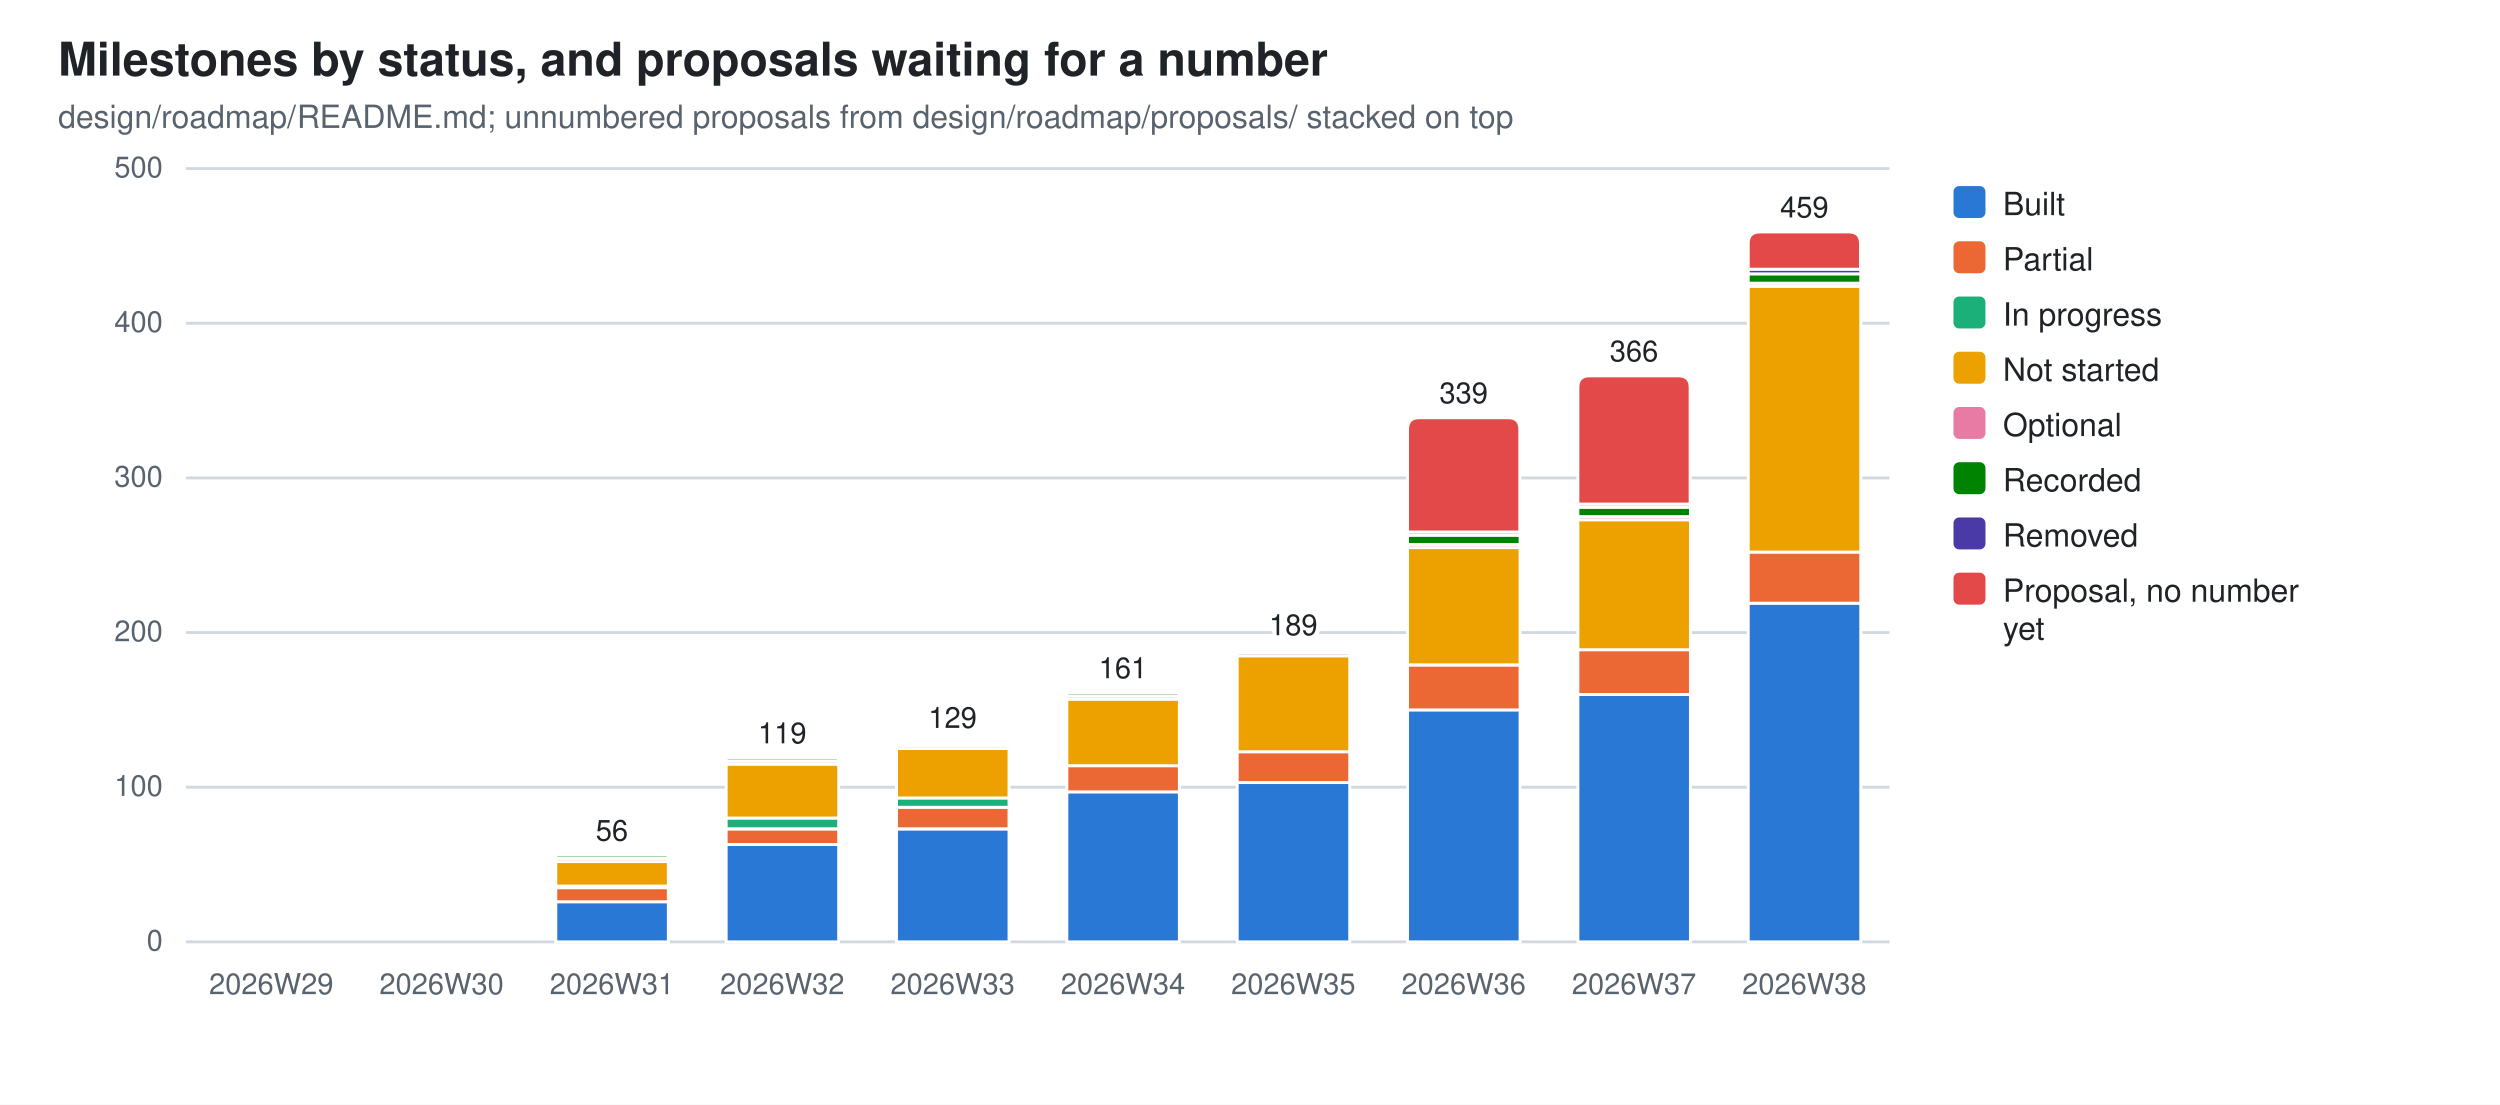
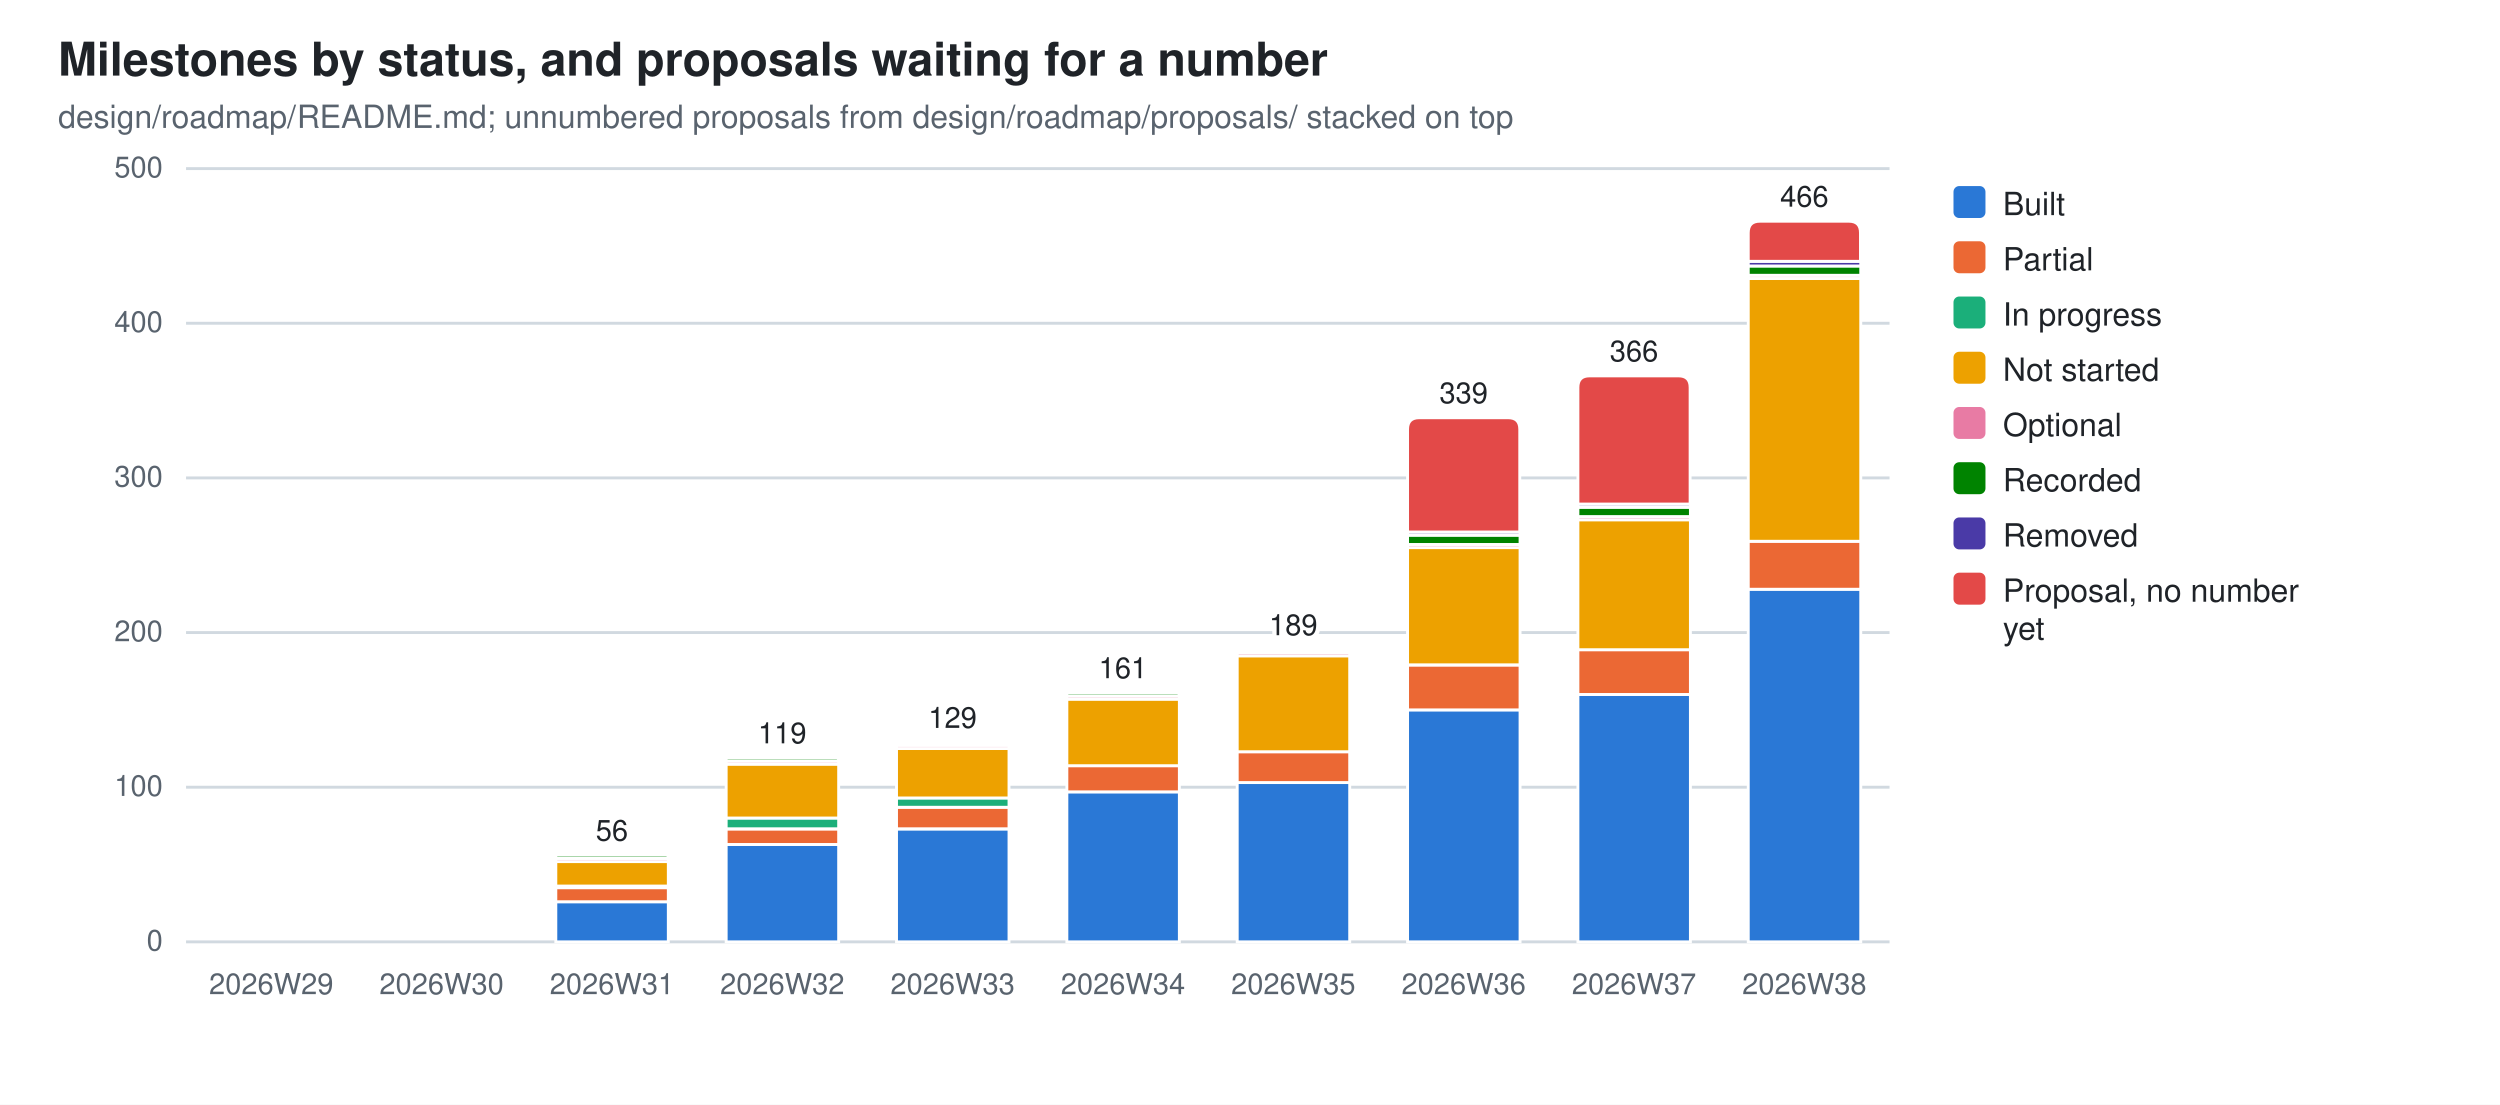
<svg xmlns="http://www.w3.org/2000/svg" width="860" height="380" viewBox="0 0 860 380" role="img" aria-label="Milestones by status, and proposals waiting for a number">
  <style>
  .bg{fill:#ffffff} .fg{fill:#1f2328} .mut{fill:#59636e} .grid{stroke:#d1d9e0}
  .seg{stroke:#ffffff;stroke-width:1}
  .val{paint-order:stroke;stroke:#ffffff;stroke-width:3px;stroke-linejoin:round}
  .s0{fill:#2a78d6}  .s1{fill:#eb6834}  .s2{fill:#1baf7a}  .s3{fill:#eda100}  .s4{fill:#e87ba4}  .s5{fill:#008300}  .s6{fill:#4a3aa7}  .s7{fill:#e34948}
  @media (prefers-color-scheme: dark){
    .bg{fill:#0d1117} .fg{fill:#e6edf3} .mut{fill:#9198a1} .grid{stroke:#30363d}
    .seg{stroke:#0d1117} .val{stroke:#0d1117} .s0{fill:#3987e5} .s1{fill:#d95926} .s2{fill:#199e70} .s3{fill:#c98500} .s4{fill:#d55181} .s5{fill:#008300} .s6{fill:#9085e9} .s7{fill:#e66767}}
  text{font-family:-apple-system,BlinkMacSystemFont,"Segoe UI",Helvetica,Arial,sans-serif}
</style>
  <rect class="bg" width="860" height="380" />
  <text class="fg" x="20" y="26" font-size="16" font-weight="600">Milestones by status, and proposals waiting for a number</text>
  <text class="mut" x="20" y="44" font-size="11">design/roadmap/README.md; unnumbered proposals from design/roadmap/proposals/ stacked on top</text>
  <line class="grid" x1="64" y1="324.0" x2="650.0" y2="324.0" stroke-width="1" />
  <text class="mut" x="56" y="327.0" font-size="10" text-anchor="end">0</text>
  <line class="grid" x1="64" y1="270.8" x2="650.0" y2="270.8" stroke-width="1" />
  <text class="mut" x="56" y="273.8" font-size="10" text-anchor="end">100</text>
  <line class="grid" x1="64" y1="217.6" x2="650.0" y2="217.6" stroke-width="1" />
  <text class="mut" x="56" y="220.6" font-size="10" text-anchor="end">200</text>
  <line class="grid" x1="64" y1="164.4" x2="650.0" y2="164.4" stroke-width="1" />
  <text class="mut" x="56" y="167.4" font-size="10" text-anchor="end">300</text>
  <line class="grid" x1="64" y1="111.2" x2="650.0" y2="111.2" stroke-width="1" />
  <text class="mut" x="56" y="114.2" font-size="10" text-anchor="end">400</text>
  <line class="grid" x1="64" y1="58.0" x2="650.0" y2="58.0" stroke-width="1" />
  <text class="mut" x="56" y="61.0" font-size="10" text-anchor="end">500</text>
  <text class="mut" x="93.3" y="342" font-size="10" text-anchor="middle">2026W29</text>
  <text class="mut" x="151.9" y="342" font-size="10" text-anchor="middle">2026W30</text>
  <rect class="seg s0" x="191.2" y="310.2" width="38.7" height="13.8" />
  <rect class="seg s1" x="191.2" y="305.4" width="38.7" height="4.8" />
  <rect class="seg s2" x="191.2" y="304.8" width="38.7" height="0.5" />
  <rect class="seg s3" x="191.2" y="296.3" width="38.7" height="8.5" />
  <rect class="seg s4" x="191.2" y="295.3" width="38.7" height="1.1" />
  <path class="seg s5" d="M191.2,295.3 V294.7 Q191.2,294.2 191.7,294.2 H229.3 Q229.8,294.2 229.8,294.7 V295.3 Z" />
  <text class="mut" x="210.5" y="342" font-size="10" text-anchor="middle">2026W31</text>
  <text class="fg val" x="210.5" y="289.2" font-size="10" text-anchor="middle">56</text>
  <rect class="seg s0" x="249.8" y="290.5" width="38.7" height="33.5" />
  <rect class="seg s1" x="249.8" y="285.2" width="38.7" height="5.3" />
  <rect class="seg s2" x="249.8" y="281.4" width="38.7" height="3.7" />
  <rect class="seg s3" x="249.8" y="262.8" width="38.7" height="18.6" />
  <rect class="seg s4" x="249.8" y="261.8" width="38.7" height="1.1" />
  <path class="seg s5" d="M249.8,261.8 V261.2 Q249.8,260.7 250.3,260.7 H287.9 Q288.4,260.7 288.4,261.2 V261.8 Z" />
  <text class="mut" x="269.1" y="342" font-size="10" text-anchor="middle">2026W32</text>
  <text class="fg val" x="269.1" y="255.7" font-size="10" text-anchor="middle">119</text>
  <rect class="seg s0" x="308.4" y="285.2" width="38.7" height="38.8" />
  <rect class="seg s1" x="308.4" y="277.7" width="38.7" height="7.4" />
  <rect class="seg s2" x="308.4" y="274.5" width="38.7" height="3.2" />
  <rect class="seg s3" x="308.4" y="257.5" width="38.7" height="17.0" />
  <rect class="seg s4" x="308.4" y="256.4" width="38.7" height="1.1" />
  <path class="seg s5" d="M308.4,256.4 V255.9 Q308.4,255.4 308.9,255.4 H346.5 Q347.0,255.4 347.0,255.9 V256.4 Z" />
  <text class="mut" x="327.7" y="342" font-size="10" text-anchor="middle">2026W33</text>
  <text class="fg val" x="327.7" y="250.4" font-size="10" text-anchor="middle">129</text>
  <rect class="seg s0" x="367.0" y="272.4" width="38.7" height="51.6" />
  <rect class="seg s1" x="367.0" y="263.4" width="38.7" height="9.0" />
  <rect class="seg s3" x="367.0" y="240.5" width="38.7" height="22.9" />
  <rect class="seg s4" x="367.0" y="239.4" width="38.7" height="1.1" />
  <path class="seg s5" d="M367.0,239.4 V238.9 Q367.0,238.3 367.5,238.3 H405.1 Q405.6,238.3 405.6,238.9 V239.4 Z" />
  <text class="mut" x="386.3" y="342" font-size="10" text-anchor="middle">2026W34</text>
  <text class="fg val" x="386.3" y="233.3" font-size="10" text-anchor="middle">161</text>
  <rect class="seg s0" x="425.6" y="269.2" width="38.7" height="54.8" />
  <rect class="seg s1" x="425.6" y="258.6" width="38.7" height="10.6" />
  <rect class="seg s3" x="425.6" y="225.6" width="38.7" height="33.0" />
  <rect class="seg s4" x="425.6" y="224.5" width="38.7" height="1.1" />
  <path class="seg s5" d="M425.6,224.5 V224.0 Q425.6,223.5 426.1,223.5 H463.7 Q464.2,223.5 464.2,224.0 V224.5 Z" />
  <text class="mut" x="444.9" y="342" font-size="10" text-anchor="middle">2026W35</text>
  <text class="fg val" x="444.9" y="218.5" font-size="10" text-anchor="middle">189</text>
  <rect class="seg s0" x="484.2" y="244.2" width="38.7" height="79.8" />
  <rect class="seg s1" x="484.2" y="228.8" width="38.7" height="15.4" />
  <rect class="seg s3" x="484.2" y="188.3" width="38.7" height="40.4" />
  <rect class="seg s4" x="484.2" y="187.3" width="38.7" height="1.1" />
  <rect class="seg s5" x="484.2" y="184.1" width="38.7" height="3.2" />
  <rect class="seg s6" x="484.2" y="183.0" width="38.7" height="1.1" />
  <path class="seg s7" d="M484.2,183.0 V147.7 Q484.2,143.7 488.2,143.7 H518.8 Q522.8,143.7 522.8,147.7 V183.0 Z" />
  <text class="mut" x="503.5" y="342" font-size="10" text-anchor="middle">2026W36</text>
  <text class="fg val" x="503.5" y="138.7" font-size="10" text-anchor="middle">339</text>
  <rect class="seg s0" x="542.8" y="238.9" width="38.7" height="85.1" />
  <rect class="seg s1" x="542.8" y="223.5" width="38.7" height="15.4" />
  <rect class="seg s3" x="542.8" y="178.8" width="38.7" height="44.7" />
  <rect class="seg s4" x="542.8" y="177.7" width="38.7" height="1.1" />
  <rect class="seg s5" x="542.8" y="174.5" width="38.7" height="3.2" />
  <rect class="seg s6" x="542.8" y="173.4" width="38.7" height="1.1" />
  <path class="seg s7" d="M542.8,173.4 V133.3 Q542.8,129.3 546.8,129.3 H577.4 Q581.4,129.3 581.4,133.3 V173.4 Z" />
  <text class="mut" x="562.1" y="342" font-size="10" text-anchor="middle">2026W37</text>
  <text class="fg val" x="562.1" y="124.3" font-size="10" text-anchor="middle">366</text>
-   <rect class="seg s0" x="601.4" y="207.5" width="38.7" height="116.5" />
-   <rect class="seg s1" x="601.4" y="189.9" width="38.7" height="17.6" />
-   <rect class="seg s3" x="601.4" y="98.4" width="38.7" height="91.5" />
-   <rect class="seg s4" x="601.4" y="97.4" width="38.7" height="1.1" />
-   <rect class="seg s5" x="601.4" y="94.2" width="38.7" height="3.2" />
-   <rect class="seg s6" x="601.4" y="92.6" width="38.7" height="1.6" />
-   <path class="seg s7" d="M601.4,92.6 V83.8 Q601.4,79.8 605.4,79.8 H636.0 Q640.0,79.8 640.0,83.8 V92.6 Z" />
+   <rect class="seg s0" x="601.4" y="202.7" width="38.7" height="121.3" />
+   <rect class="seg s1" x="601.4" y="186.2" width="38.7" height="16.5" />
+   <rect class="seg s3" x="601.4" y="95.8" width="38.7" height="90.4" />
+   <rect class="seg s4" x="601.4" y="94.7" width="38.7" height="1.1" />
+   <rect class="seg s5" x="601.4" y="91.5" width="38.7" height="3.2" />
+   <rect class="seg s6" x="601.4" y="89.9" width="38.7" height="1.6" />
+   <path class="seg s7" d="M601.4,89.9 V80.1 Q601.4,76.1 605.4,76.1 H636.0 Q640.0,76.1 640.0,80.1 V89.9 Z" />
  <text class="mut" x="620.7" y="342" font-size="10" text-anchor="middle">2026W38</text>
-   <text class="fg val" x="620.7" y="74.8" font-size="10" text-anchor="middle">459</text>
+   <text class="fg val" x="620.7" y="71.1" font-size="10" text-anchor="middle">466</text>
  <rect class="s0" x="672" y="64" width="11" height="11" rx="2" />
  <text class="fg" y="74" font-size="11">
    <tspan x="689" dy="0">Built</tspan>
  </text>
  <rect class="s1" x="672" y="83" width="11" height="11" rx="2" />
  <text class="fg" y="93" font-size="11">
    <tspan x="689" dy="0">Partial</tspan>
  </text>
  <rect class="s2" x="672" y="102" width="11" height="11" rx="2" />
  <text class="fg" y="112" font-size="11">
    <tspan x="689" dy="0">In progress</tspan>
  </text>
  <rect class="s3" x="672" y="121" width="11" height="11" rx="2" />
  <text class="fg" y="131" font-size="11">
    <tspan x="689" dy="0">Not started</tspan>
  </text>
  <rect class="s4" x="672" y="140" width="11" height="11" rx="2" />
  <text class="fg" y="150" font-size="11">
    <tspan x="689" dy="0">Optional</tspan>
  </text>
  <rect class="s5" x="672" y="159" width="11" height="11" rx="2" />
  <text class="fg" y="169" font-size="11">
    <tspan x="689" dy="0">Recorded</tspan>
  </text>
  <rect class="s6" x="672" y="178" width="11" height="11" rx="2" />
  <text class="fg" y="188" font-size="11">
    <tspan x="689" dy="0">Removed</tspan>
  </text>
  <rect class="s7" x="672" y="197" width="11" height="11" rx="2" />
  <text class="fg" y="207" font-size="11">
    <tspan x="689" dy="0">Proposal, no number</tspan>
    <tspan x="689" dy="13">yet</tspan>
  </text>
</svg>
